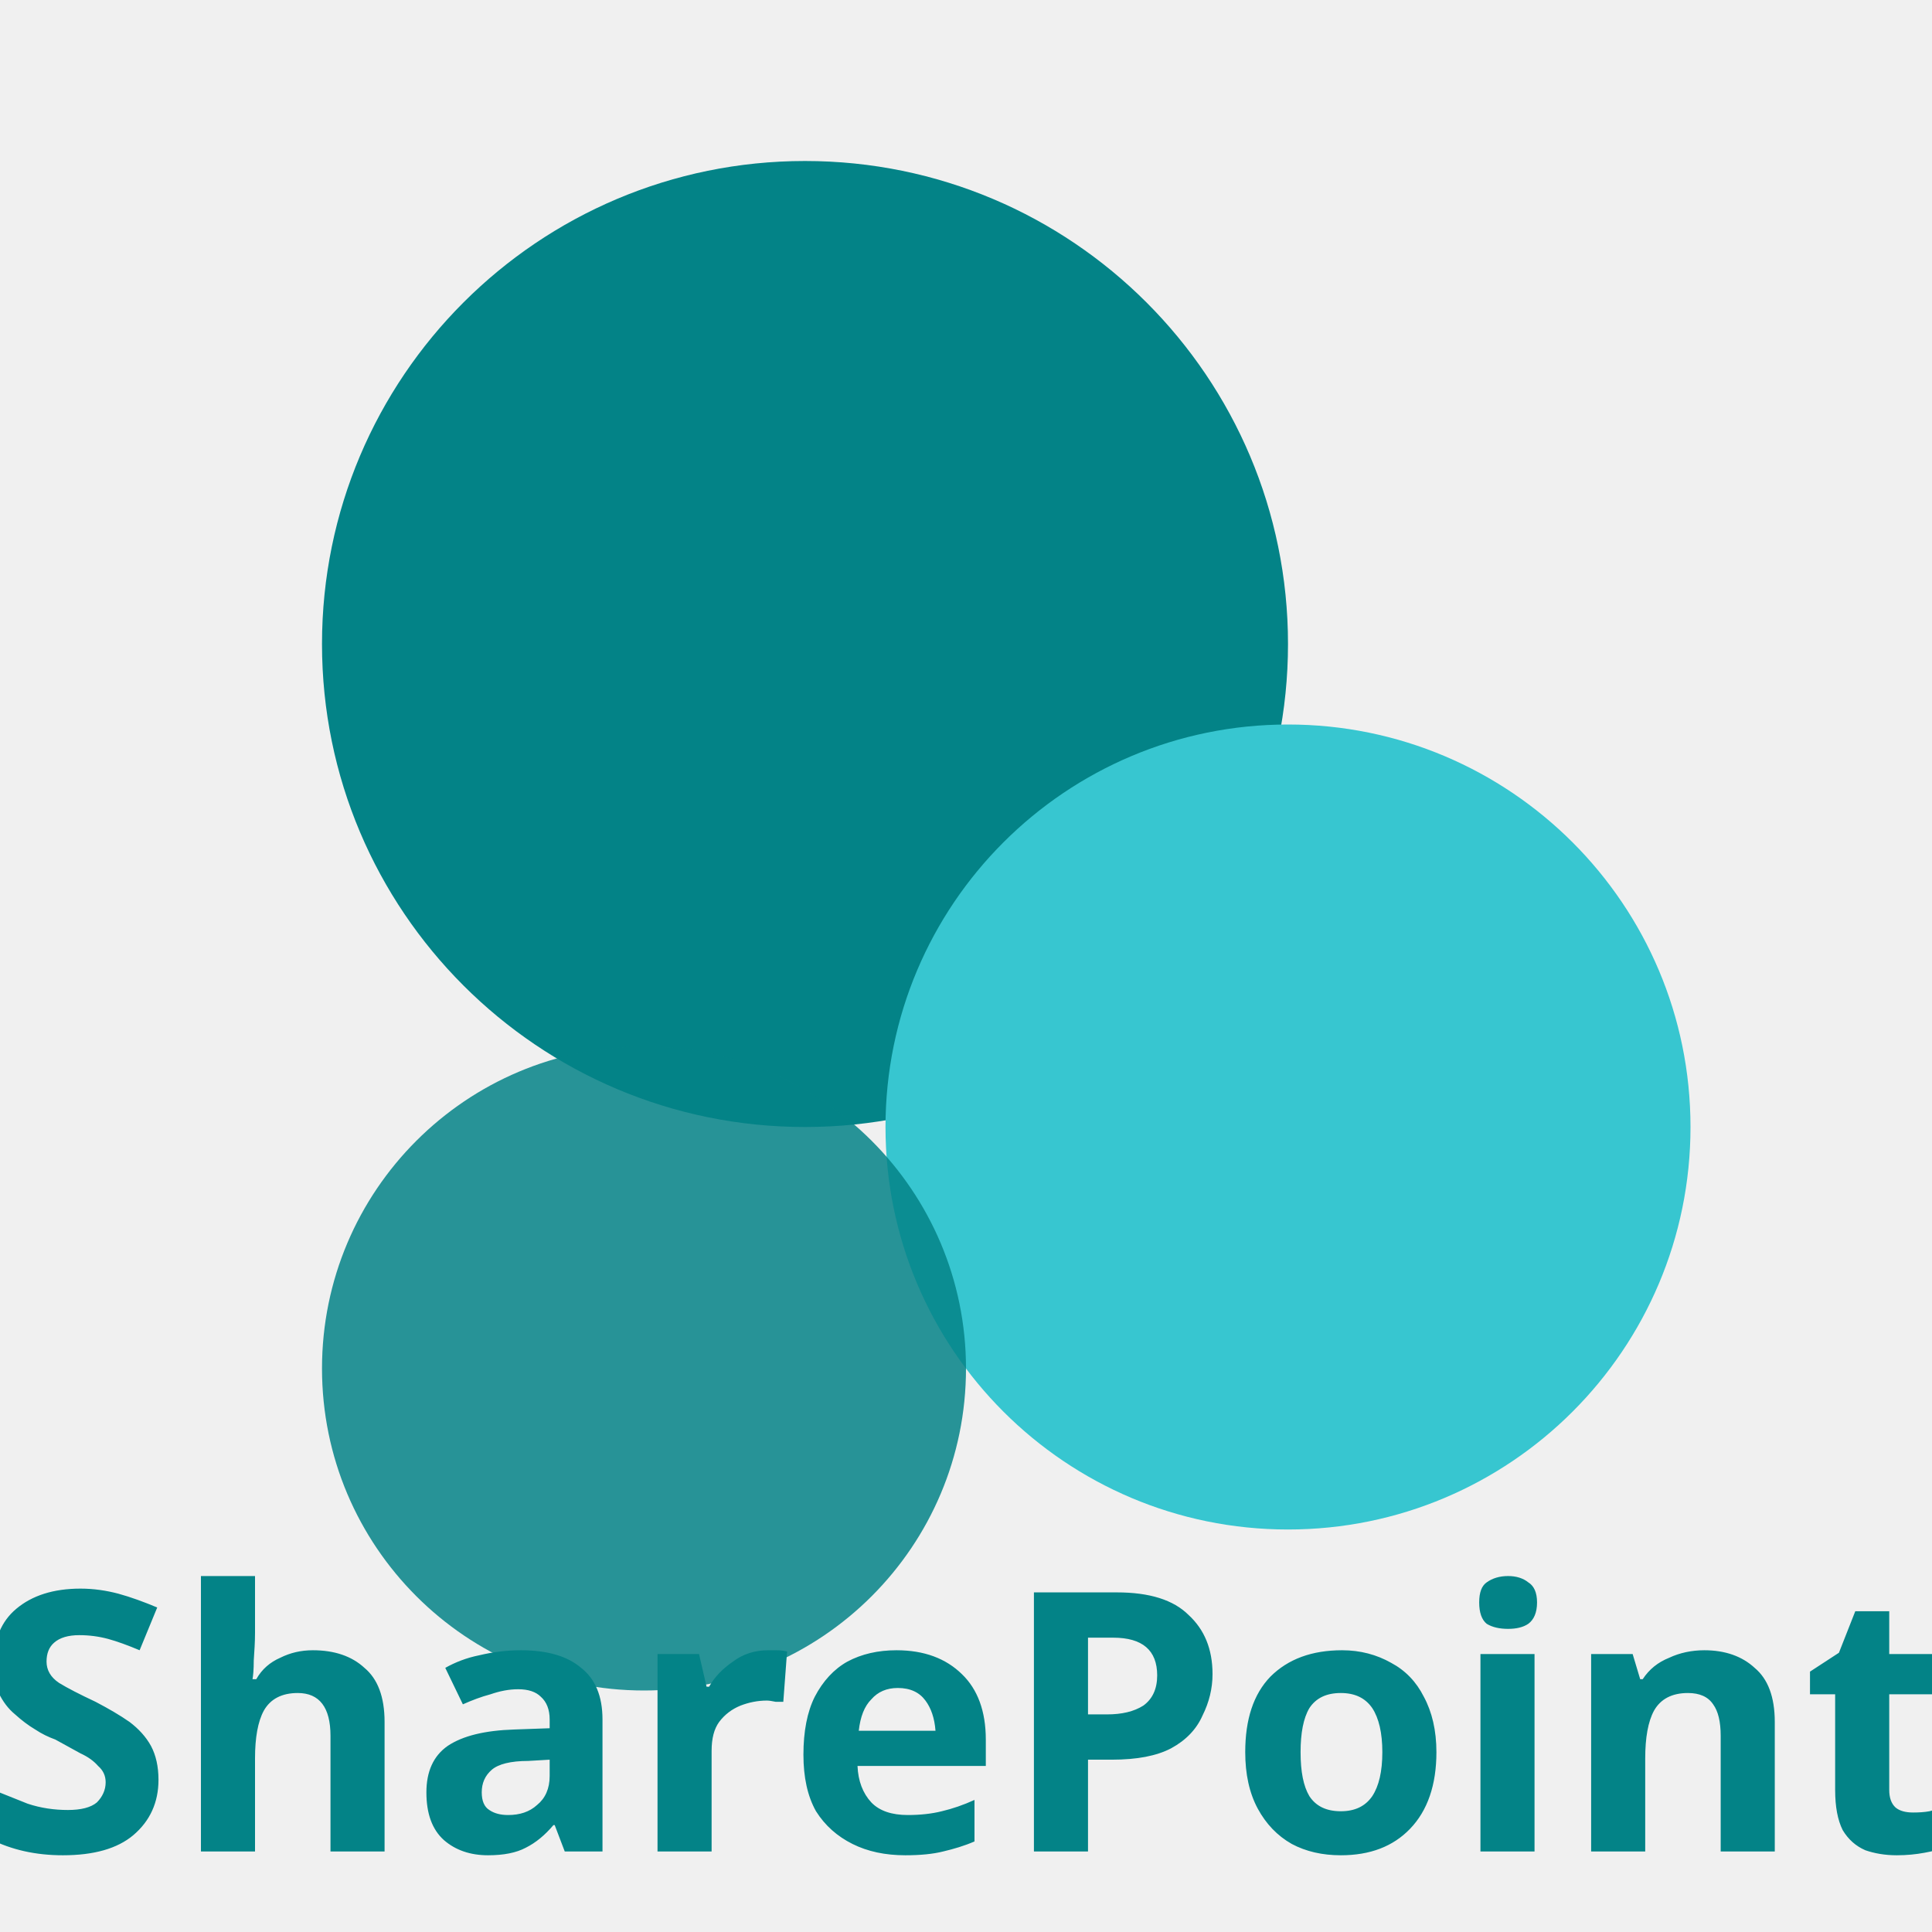
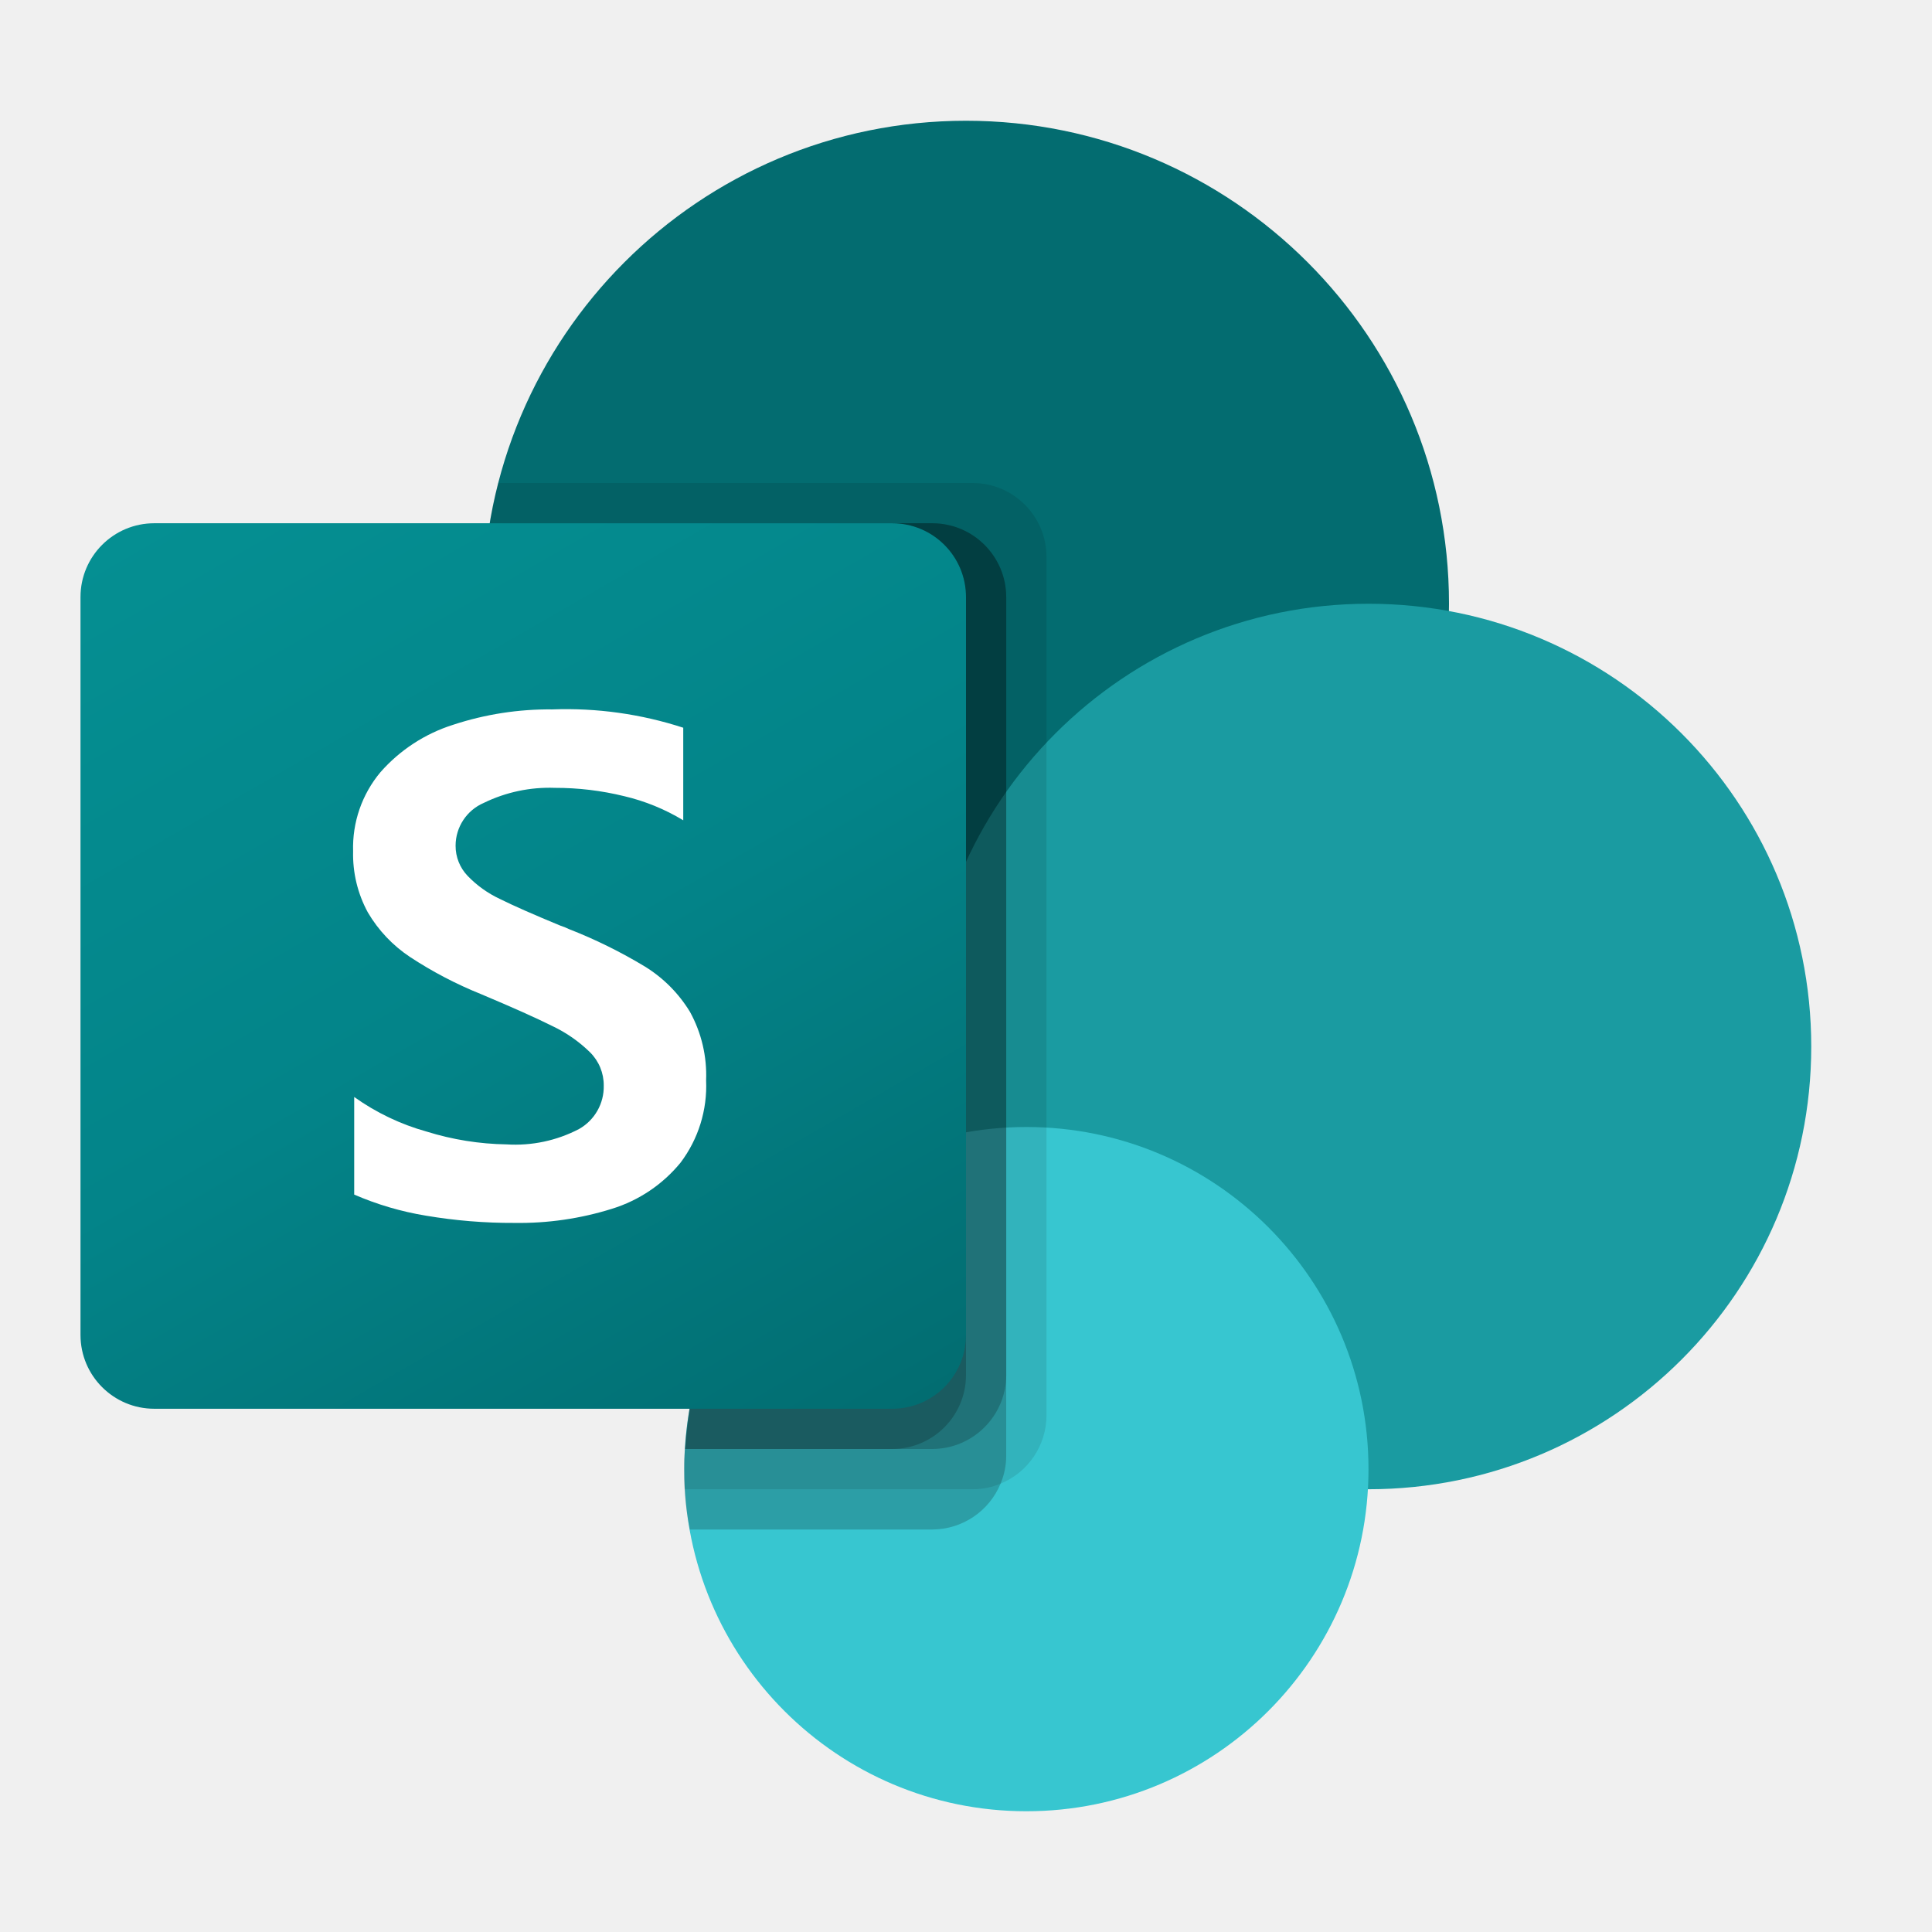
- <svg xmlns="http://www.w3.org/2000/svg" viewBox="0 0 24 24" role="img" aria-label="SharePoint">
-   <circle cx="10" cy="8" r="6" fill="#038387" />
-   <circle cx="16" cy="14" r="5" fill="#37C6D0" />
-   <circle cx="8" cy="17" r="4" fill="#038387" opacity="0.85" />
-   <text x="12" y="23" text-anchor="middle" fill="#038387" font-family="system-ui,sans-serif" font-size="4.5" font-weight="700">SharePoint</text>
+ <svg xmlns="http://www.w3.org/2000/svg" viewBox="0 0 48 48">
+   <defs>
+     <linearGradient id="a" x1="5.822" y1="11.568" x2="20.178" y2="36.432" gradientUnits="userSpaceOnUse">
+       <stop offset="0" stop-color="#058f92" />
+       <stop offset=".5" stop-color="#038489" />
+       <stop offset="1" stop-color="#026d71" />
+     </linearGradient>
+   </defs>
+   <circle cx="24" cy="15" r="12" fill="#036c70" />
+   <circle cx="34" cy="26" r="11" fill="#1a9ba1" />
+   <circle cx="25.5" cy="36.5" r="8.5" fill="#37c6d0" />
+   <path fill="none" d="M0 0h48v48H0z" />
+   <path d="M26 13.83v21.34a1.841 1.841 0 0 1-1.14 1.69 1.772 1.772 0 0 1-.69.14h-7.16c-.01-.17-.01-.33-.01-.5a4.18 4.18 0 0 1 .02-.5 8.473 8.473 0 0 1 5.09-7.29v-1.86A11.986 11.986 0 0 1 12.17 13a8.455 8.455 0 0 1 .21-1h11.79A1.837 1.837 0 0 1 26 13.83z" opacity=".1" />
+   <path d="M23.17 13h-11a11.987 11.987 0 0 0 10.4 13.915c-3.1 1.47-5.359 5.645-5.551 9.085a4.18 4.18 0 0 0-.02.5c0 .17 0 .33.01.5a6.673 6.673 0 0 0 .13 1h6.03a1.841 1.841 0 0 0 1.69-1.14 1.772 1.772 0 0 0 .14-.69V14.83A1.837 1.837 0 0 0 23.17 13z" opacity=".2" />
+   <path d="M23.17 13h-11a11.988 11.988 0 0 0 10.208 13.891c-3 1.576-5.17 5.741-5.358 9.109h6.15A1.844 1.844 0 0 0 25 34.17V14.83A1.837 1.837 0 0 0 23.17 13z" opacity=".2" />
+   <path d="M22.17 13h-10a11.988 11.988 0 0 0 8.87 13.632A16.522 16.522 0 0 0 17.02 36h5.15A1.837 1.837 0 0 0 24 34.17V14.83A1.831 1.831 0 0 0 22.17 13z" opacity=".2" />
+   <rect x="2" y="13" width="22" height="22" rx="1.833" fill="url(#a)" />
+   <path d="M10.187 23.776a3.384 3.384 0 0 1-1.049-1.109 3.018 3.018 0 0 1-.365-1.517 2.919 2.919 0 0 1 .679-1.965 4.011 4.011 0 0 1 1.806-1.178 7.629 7.629 0 0 1 2.467-.382 9.392 9.392 0 0 1 3.25.455v2.3a5.073 5.073 0 0 0-1.47-.6 7.159 7.159 0 0 0-1.719-.206 3.719 3.719 0 0 0-1.767.374 1.159 1.159 0 0 0-.7 1.062 1.076 1.076 0 0 0 .3.752 2.69 2.69 0 0 0 .8.572q.5.249 1.5.662a1.519 1.519 0 0 1 .214.086 12.341 12.341 0 0 1 1.892.933 3.387 3.387 0 0 1 1.118 1.126 3.264 3.264 0 0 1 .4 1.7 3.162 3.162 0 0 1-.636 2.046 3.557 3.557 0 0 1-1.7 1.144 7.71 7.71 0 0 1-2.424.352 12.824 12.824 0 0 1-2.2-.18 7.534 7.534 0 0 1-1.783-.524v-2.425a5.746 5.746 0 0 0 1.8.86 7.042 7.042 0 0 0 1.986.318 3.42 3.42 0 0 0 1.8-.382A1.208 1.208 0 0 0 15 26.971a1.15 1.15 0 0 0-.34-.826 3.425 3.425 0 0 0-.937-.653q-.6-.3-1.767-.791a10.044 10.044 0 0 1-1.769-.925z" fill="#fff" />
</svg>
